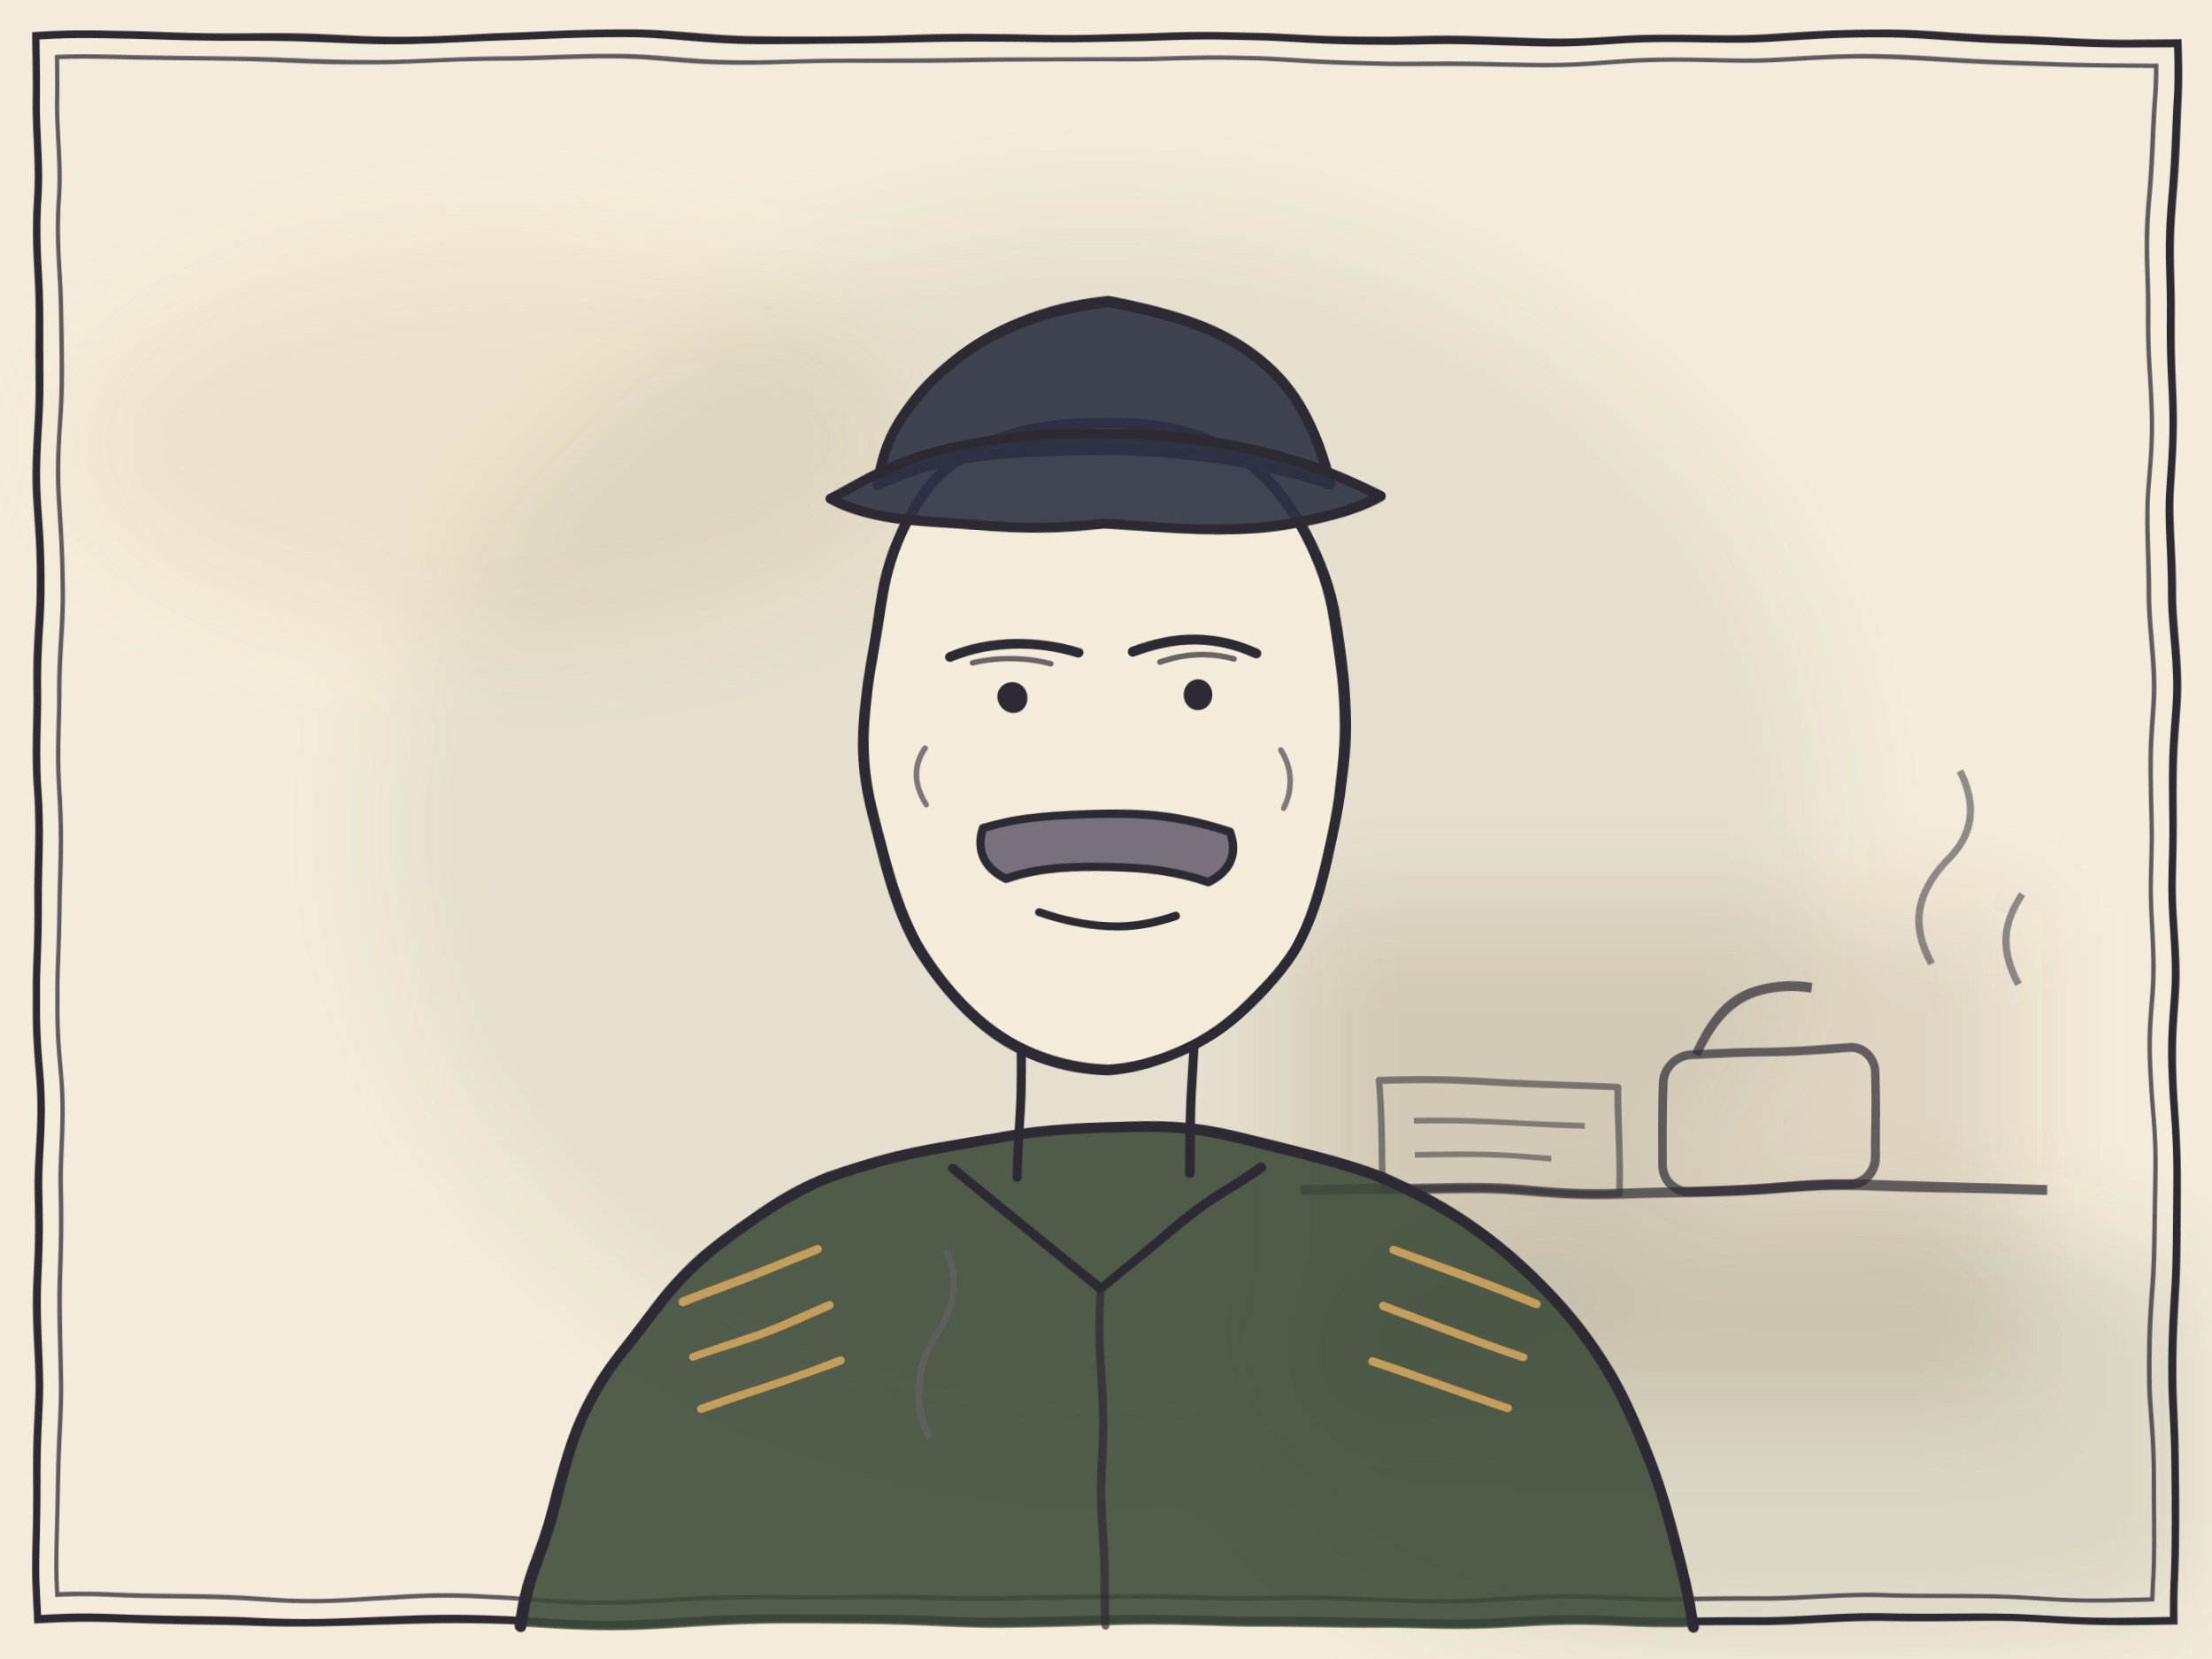
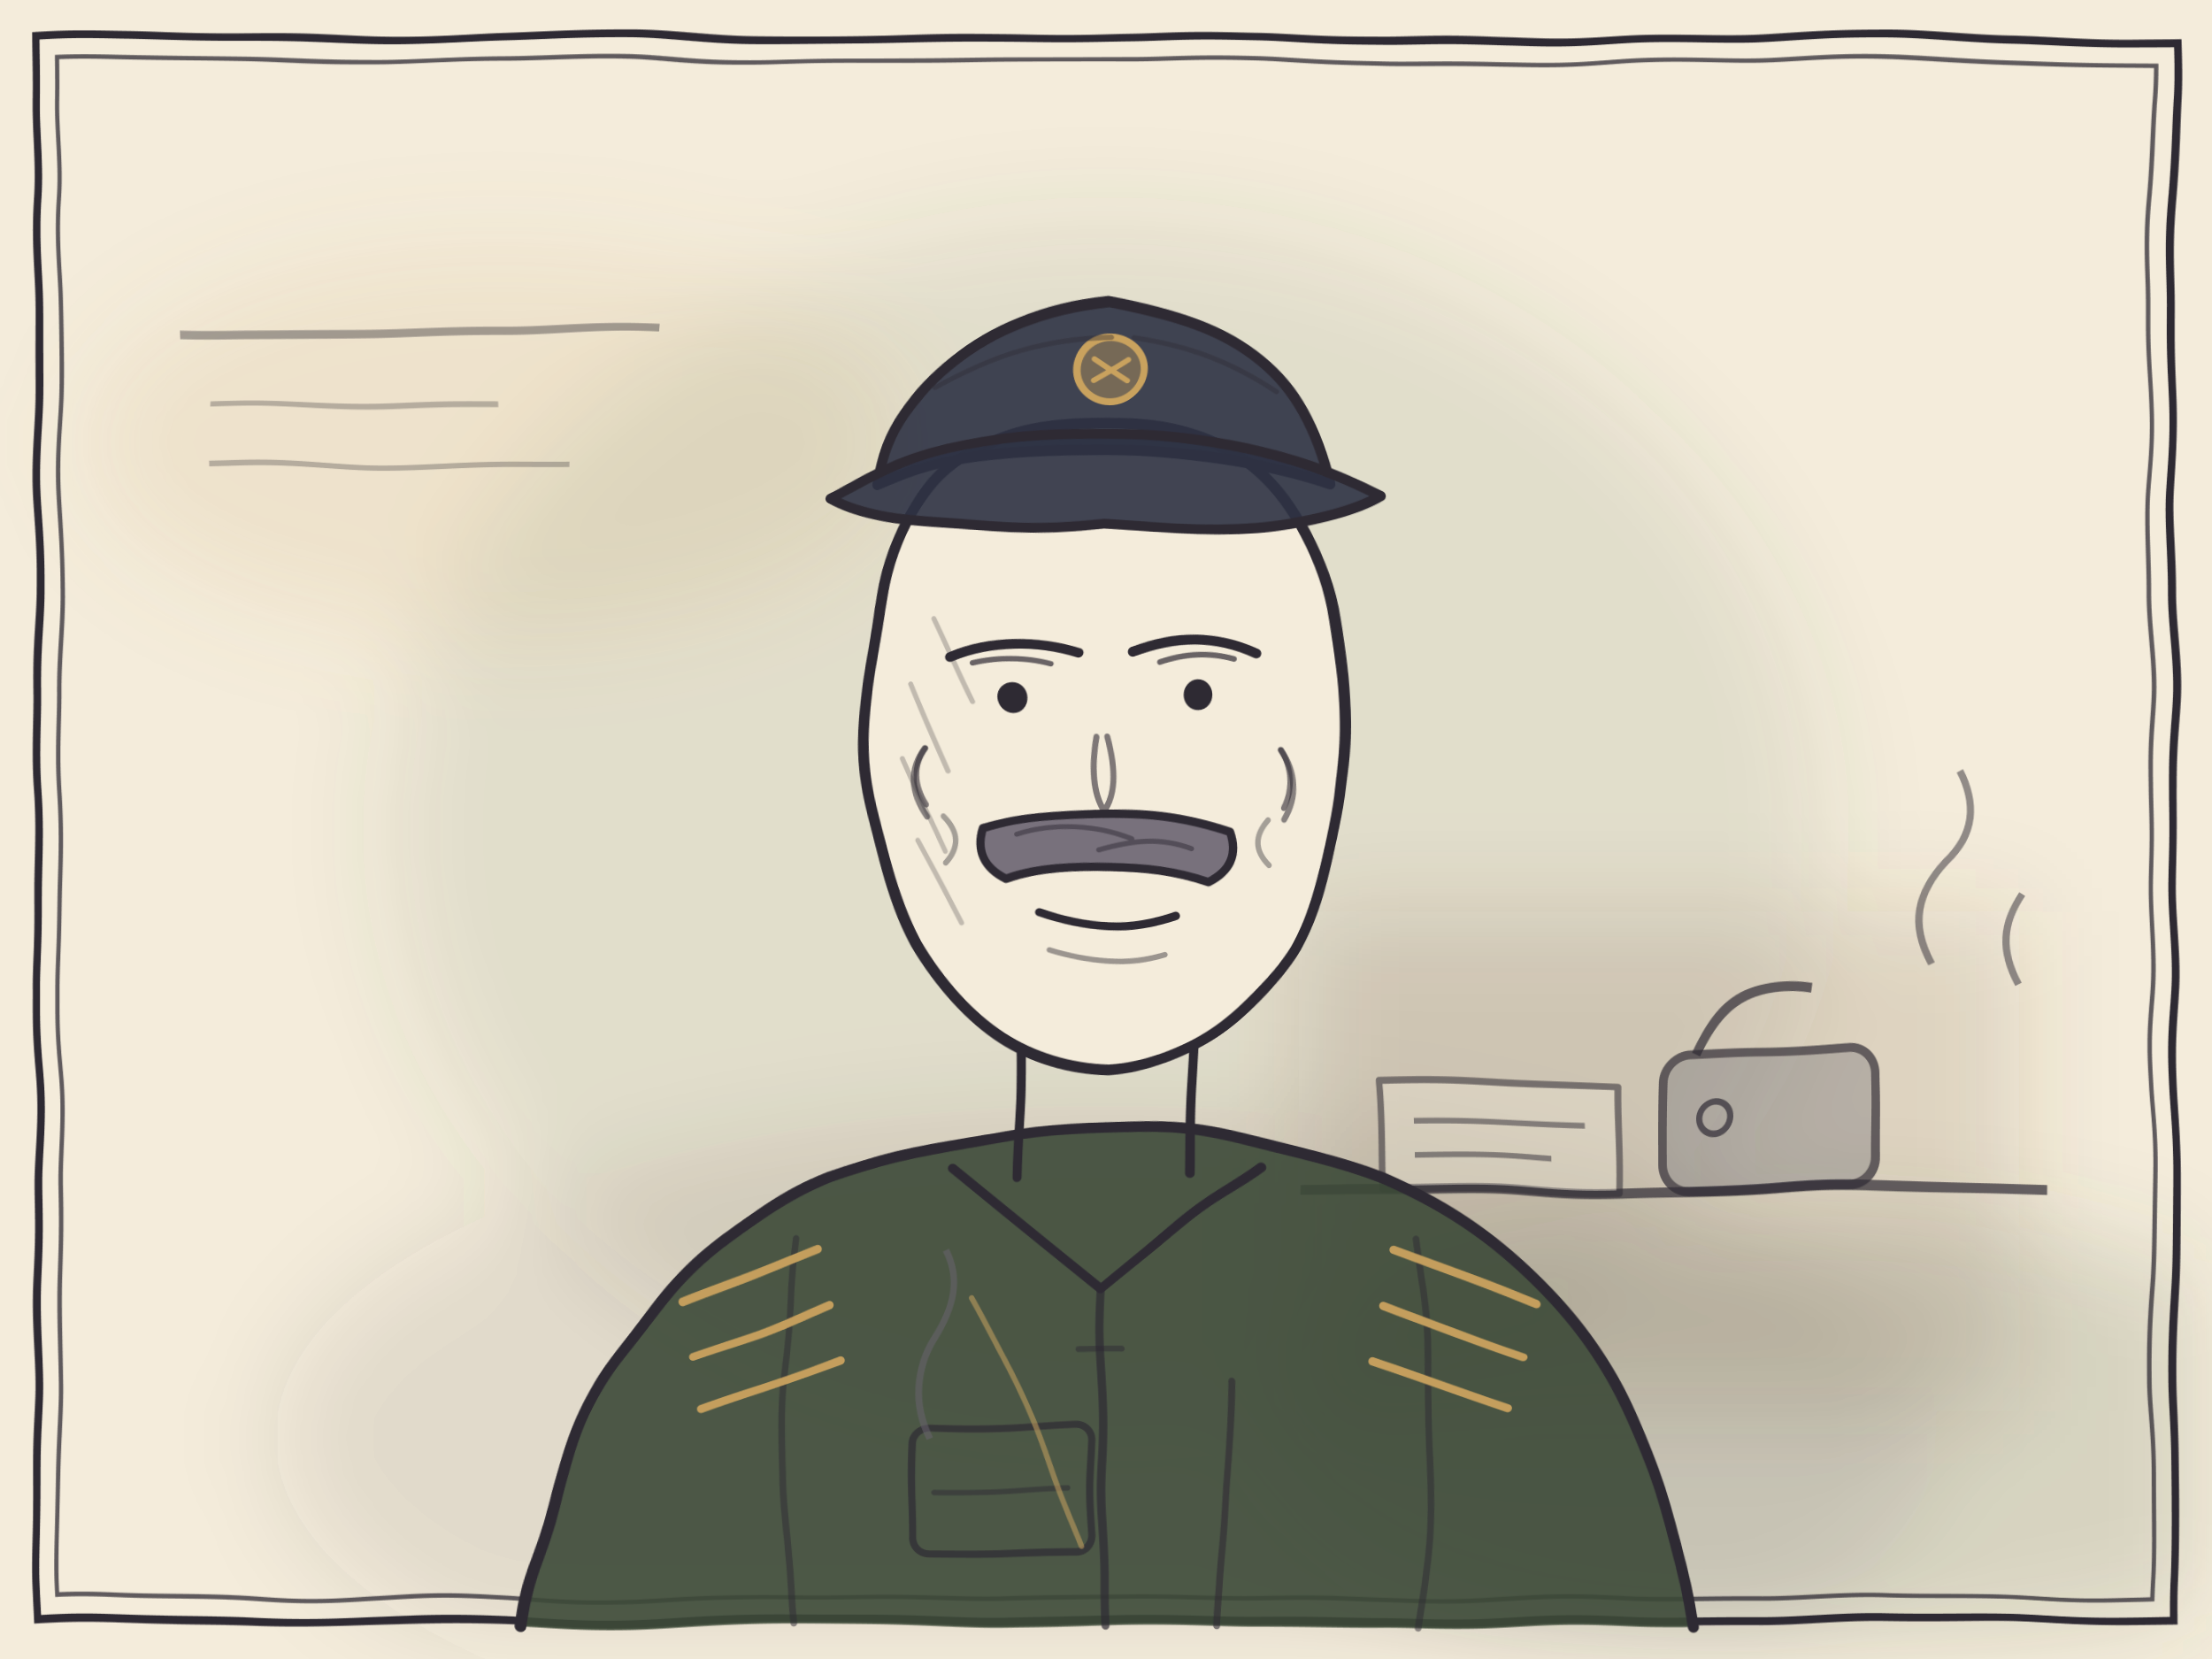
<svg xmlns="http://www.w3.org/2000/svg" viewBox="0 0 800 600" width="800" height="600">
  <defs>
    <filter id="pplHlW" x="-8%" y="-8%" width="116%" height="116%">
      <feTurbulence type="fractalNoise" baseFrequency="0.011 0.014" numOctaves="2" seed="53" result="n" />
      <feDisplacementMap in="SourceGraphic" in2="n" scale="7" />
    </filter>
    <filter id="pplHlS" x="-60%" y="-60%" width="220%" height="220%">
      <feGaussianBlur stdDeviation="18" />
    </filter>
  </defs>
  <rect width="800" height="600" fill="#f4ecdb" />
  <g filter="url(#pplHlS)">
-     <ellipse cx="660" cy="520" rx="200" ry="80" fill="#55684a" opacity="0.16" />
+     <ellipse cx="660" cy="520" rx="200" ry="80" fill="#55684a" opacity="0.18" />
    <ellipse cx="180" cy="160" rx="150" ry="70" fill="#c9a25e" opacity="0.13" />
-     <ellipse cx="400" cy="300" rx="260" ry="220" fill="#55684a" opacity="0.10" />
-     <rect x="470" y="330" width="260" height="180" fill="#5e4632" opacity="0.14" />
+     <ellipse cx="400" cy="300" rx="260" ry="220" fill="#55684a" opacity="0.11" />
+     <ellipse cx="400" cy="520" rx="300" ry="120" fill="#2e2a33" opacity="0.10" />
+     <rect x="470" y="330" width="260" height="180" fill="#5e4632" opacity="0.16" />
  </g>
  <g filter="url(#pplHlW)" fill="none" stroke="#2e2a33" stroke-linecap="round">
    <rect x="14" y="14" width="772" height="572" stroke-width="2.8" />
    <rect x="22" y="22" width="756" height="556" stroke-width="1.6" opacity="0.75" />
  </g>
  <g filter="url(#pplHlW)" stroke="#2e2a33" fill="none" stroke-linejoin="round">
    <path d="M470 430 H740" stroke-width="3.6" opacity="0.7" />
-     <rect x="600" y="380" width="80" height="50" rx="10" stroke-width="3.2" opacity="0.7" />
+     <rect x="600" y="380" width="80" height="50" rx="10" stroke-width="3.2" opacity="0.7" fill="#3a3f52" fill-opacity="0.35" />
    <path d="M612 380 Q626 352 656 358" stroke-width="3.4" opacity="0.7" />
-     <rect x="500" y="392" width="84" height="38" stroke-width="2.4" opacity="0.55" />
+     <circle cx="620" cy="404" r="6" stroke-width="2.4" opacity="0.7" />
+     <rect x="500" y="392" width="84" height="38" stroke-width="2.4" opacity="0.55" fill="#f4ecdb" fill-opacity="0.6" />
    <path d="M512 406 H572 M512 418 H560" stroke-width="2" opacity="0.5" />
    <g stroke-width="2.6" opacity="0.5">
      <path d="M700 350 Q690 330 704 312 Q718 296 708 278" />
      <path d="M730 356 Q722 340 732 324" />
    </g>
+     <path d="M64 120 H240" stroke-width="3" opacity="0.4" />
+     <path d="M76 146 H180 M76 168 H206" stroke-width="2" opacity="0.3" />
  </g>
  <g filter="url(#pplHlW)" stroke="#2e2a33" fill="none" stroke-linecap="round" stroke-linejoin="round">
-     <path d="M188 588 Q206 466 300 426 Q348 408 400 408 Q452 408 500 426 Q594 466 612 588" fill="#3c4a38" fill-opacity="0.88" stroke-width="4" />
+     <path d="M188 588 Q206 466 300 426 Q348 408 400 408 Q452 408 500 426 Q594 466 612 588" fill="#3c4a38" fill-opacity="0.9" stroke-width="4" />
+     <path d="M288 448 Q278 520 288 588 M512 448 Q522 520 512 588" stroke-width="2.4" opacity="0.5" />
+     <rect x="330" y="516" width="66" height="46" rx="6" stroke-width="2.6" opacity="0.7" />
+     <path d="M338 540 H388" stroke-width="2" opacity="0.5" />
+     <path d="M446 500 L440 588" stroke-width="2.4" opacity="0.6" />
    <path d="M344 422 L400 468 L456 422" stroke-width="3.4" />
    <path d="M400 468 L400 588" stroke-width="3" opacity="0.7" />
+     <path d="M392 490 L408 490" stroke-width="2" opacity="0.5" />
    <g stroke="#c9a25e" stroke-width="3" opacity="0.95">
      <path d="M246 470 L296 452 M250 490 L300 472 M254 510 L304 492" />
      <path d="M554 470 L504 452 M550 490 L500 472 M546 510 L496 492" />
    </g>
+     <path d="M352 470 Q370 500 392 560" stroke="#c9a25e" stroke-width="2" opacity="0.55" />
    <path d="M368 378 V426 M432 378 V426" stroke-width="3.4" />
    <path d="M400 152 Q466 152 482 220 Q496 288 468 342 Q444 384 400 386 Q356 384 332 342 Q304 288 318 220 Q334 152 400 152" fill="#f4ecdb" stroke-width="4" />
+     <g stroke-width="1.8" opacity="0.26">
+       <path d="M338 224 L352 254 M330 248 L344 280 M328 276 L342 308 M332 304 L348 334" />
+     </g>
    <path d="M318 176 Q330 118 400 108 Q470 118 482 176 Q400 148 318 176" fill="#2e3244" fill-opacity="0.9" stroke-width="3.8" />
    <path d="M300 180 Q400 132 500 180 Q472 196 400 190 Q328 196 300 180" fill="#2e3244" fill-opacity="0.9" stroke-width="3.6" />
+     <circle cx="400" cy="132" r="12" stroke="#c9a25e" stroke-width="2.6" fill="#c9a25e" fill-opacity="0.4" />
+     <path d="M394 128 L406 136 M406 128 L394 136" stroke="#c9a25e" stroke-width="2" />
+     <path d="M338 140 Q368 122 400 120 M462 142 Q436 124 408 120" stroke-width="1.8" opacity="0.4" />
    <path d="M344 238 Q366 228 390 236" stroke-width="3.6" />
    <path d="M410 236 Q434 228 456 238" stroke-width="3.6" />
    <circle cx="366" cy="252" r="4.4" fill="#2e2a33" stroke-width="2" />
    <circle cx="434" cy="252" r="4.4" fill="#2e2a33" stroke-width="2" />
    <path d="M352 240 Q366 236 380 240" stroke-width="2" opacity="0.7" />
    <path d="M420 240 Q434 236 448 240" stroke-width="2" opacity="0.7" />
+     <path d="M396 266 Q392 282 398 292 Q404 284 400 266" stroke-width="2.2" opacity="0.6" />
+     <path d="M336 272 Q328 284 336 296 M464 272 Q472 284 464 296" stroke-width="2.2" opacity="0.55" />
+     <path d="M342 296 Q350 304 342 312 M458 296 Q450 304 458 312" stroke-width="2" opacity="0.4" />
    <path d="M356 300 Q400 286 444 300 Q448 312 436 318 Q400 306 364 318 Q352 312 356 300" fill="#6b6472" fill-opacity="0.9" stroke-width="3" />
+     <path d="M368 302 Q388 294 408 302 M396 306 Q414 300 430 306" stroke-width="1.8" opacity="0.5" />
    <path d="M376 330 Q400 338 424 330" stroke-width="3" />
+     <path d="M380 344 Q400 350 420 344" stroke-width="2" opacity="0.45" />
    <path d="M336 272 Q330 282 336 292 M464 272 Q470 282 464 292" stroke-width="2" opacity="0.6" />
  </g>
  <g filter="url(#pplHlW)" stroke="#6b6472" stroke-width="2.4" opacity="0.5" fill="none">
    <path d="M336 520 Q326 500 338 484 Q350 468 342 452" />
  </g>
</svg>
